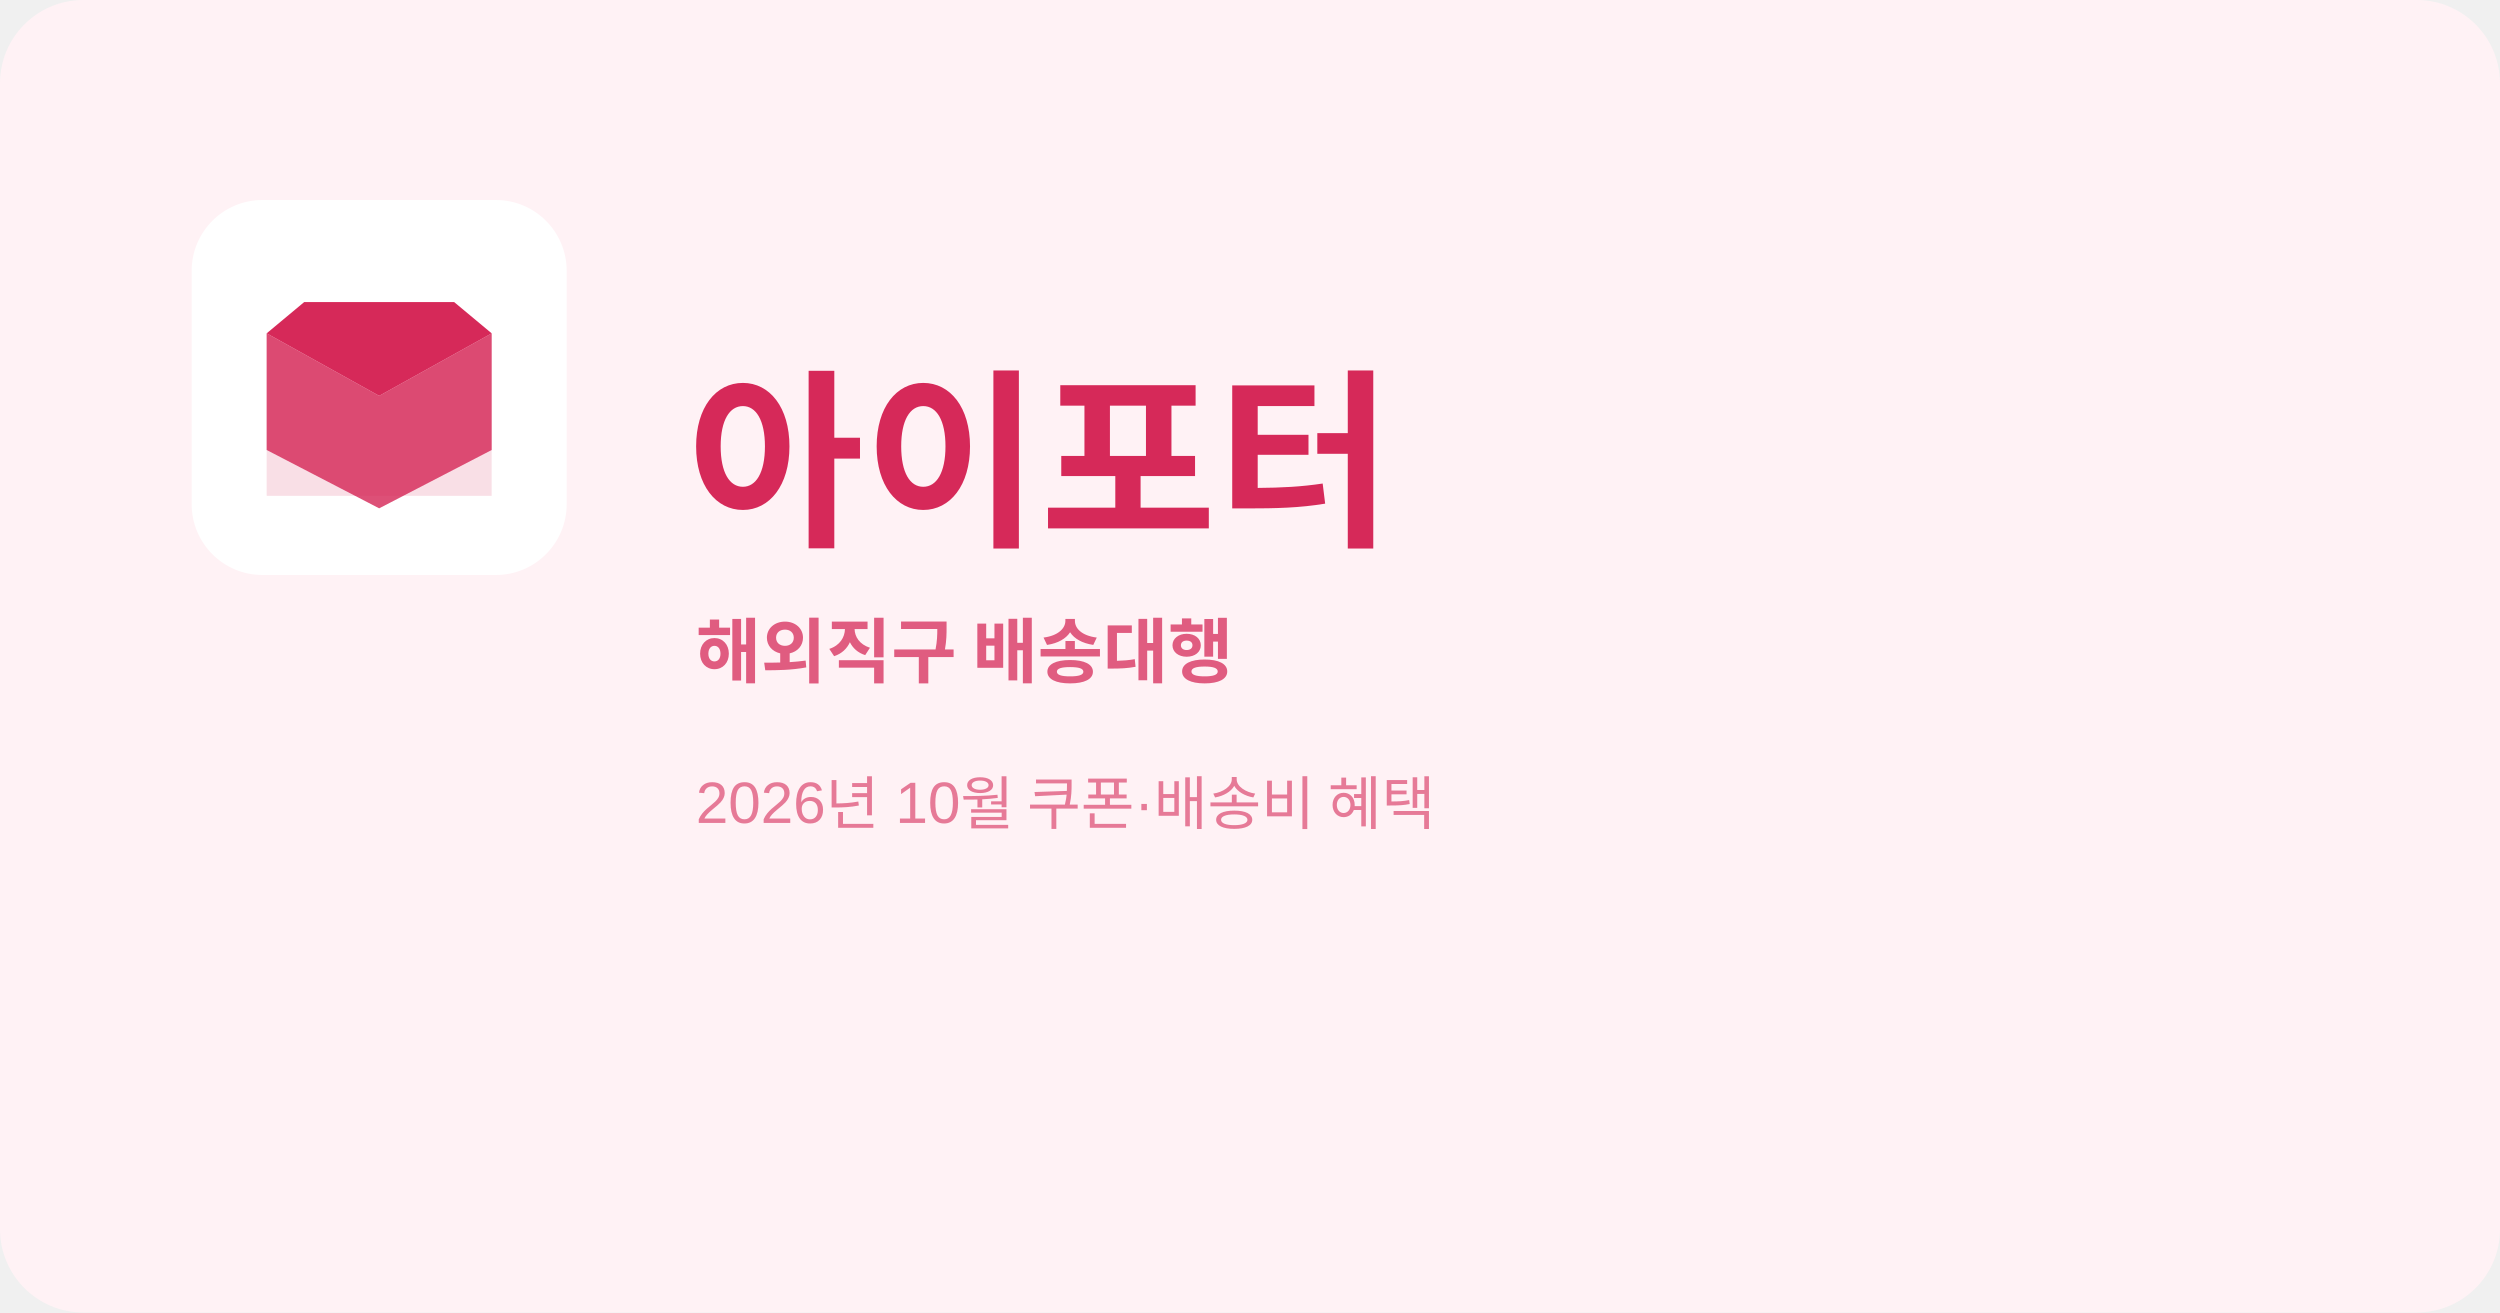
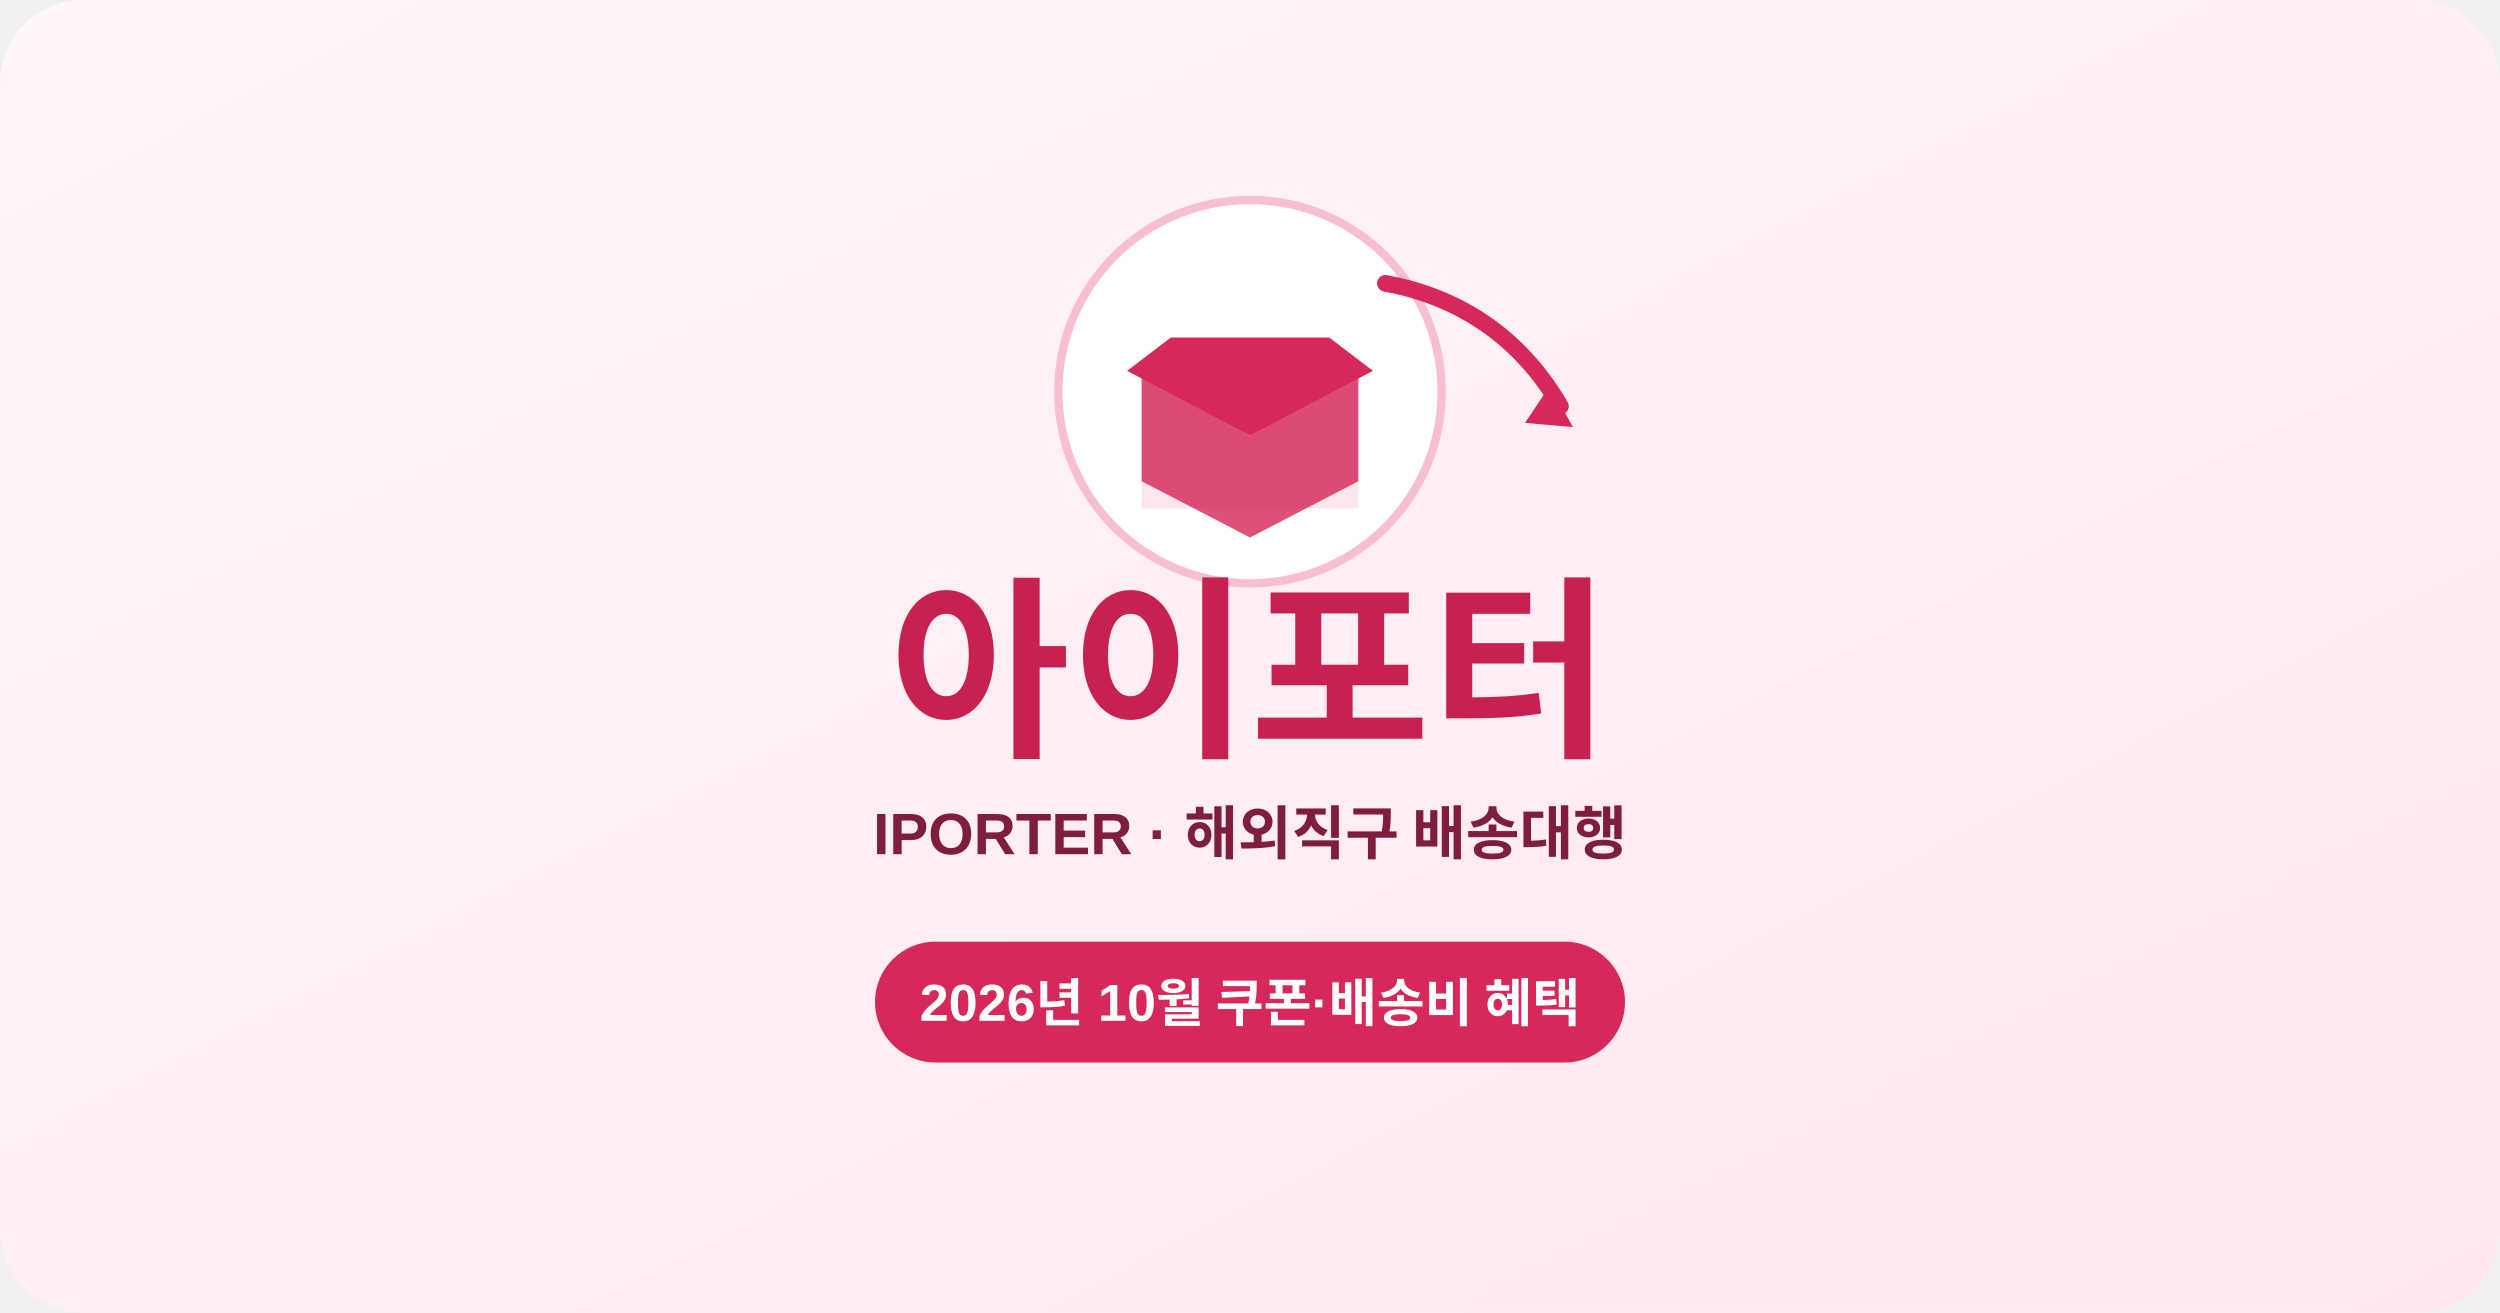
<svg xmlns="http://www.w3.org/2000/svg" width="1200" height="630" viewBox="0 0 1200 630">
-   <rect width="1200" height="630" rx="40" fill="#fff2f5" />
-   <rect x="92" y="96" width="180" height="180" rx="34" fill="#fff" />
-   <path d="M128 160h108v78H128z" fill="#d62959" opacity=".15" />
-   <path d="M146 145h72l18 15-54 30-54-30z" fill="#d62959" />
-   <path d="M128 160l54 30v54l-54-28zM236 160l-54 30v54l54-28z" fill="#d62959" opacity=".82" />
-   <text x="330" y="255" font-family="Arial,'Noto Sans KR',sans-serif" font-size="92" font-weight="800" fill="#d62959">아이포터</text>
-   <text x="334" y="325" font-family="Arial,'Noto Sans KR',sans-serif" font-size="34" font-weight="700" fill="#d62959" opacity=".75">해외직구 배송대행</text>
-   <text x="334" y="395" font-family="Arial,'Noto Sans KR',sans-serif" font-size="28" fill="#d62959" opacity=".60">2026년 10월 쿠폰·배송비 혜택</text>
+   <defs>
+     <linearGradient id="bg" x1="0" y1="0" x2="1" y2="1">
+       <stop stop-color="#fff7fa" />
+       <stop offset="1" stop-color="#ffe6ee" />
+     </linearGradient>
+   </defs>
+   <rect width="1200" height="630" rx="40" fill="url(#bg)" />
+   <circle cx="600" cy="188" r="92" fill="#fff" stroke="#f7bfd0" stroke-width="4" />
+   <path d="M548 177h104v67H548z" fill="#d62959" opacity=".12" />
+   <path d="M562 162h76l21 16-59 31-59-31z" fill="#d62959" />
+   <path d="M548 178l52 31v49l-52-27zM652 178l-52 31v49l52-27z" fill="#d62959" opacity=".82" />
+   <path d="M665 136c38 7 66 28 84 59" fill="none" stroke="#d62959" stroke-width="8" stroke-linecap="round" />
+   <path d="M744 185l11 20-23-2z" fill="#d62959" />
+   <text x="600" y="356" text-anchor="middle" font-family="Arial,'Noto Sans KR',sans-serif" font-size="94" font-weight="900" fill="#c72150">아이포터</text>
+   <text x="600" y="410" text-anchor="middle" font-family="Arial,'Noto Sans KR',sans-serif" font-size="28" font-weight="800" fill="#7f1d3f">IPORTER · 해외직구 배송대행</text>
+   <rect x="420" y="452" width="360" height="58" rx="29" fill="#d62959" />
+   <text x="600" y="490" text-anchor="middle" font-family="Arial,'Noto Sans KR',sans-serif" font-size="25" font-weight="800" fill="#fff">2026년 10월 쿠폰·배송비 혜택</text>
</svg>
